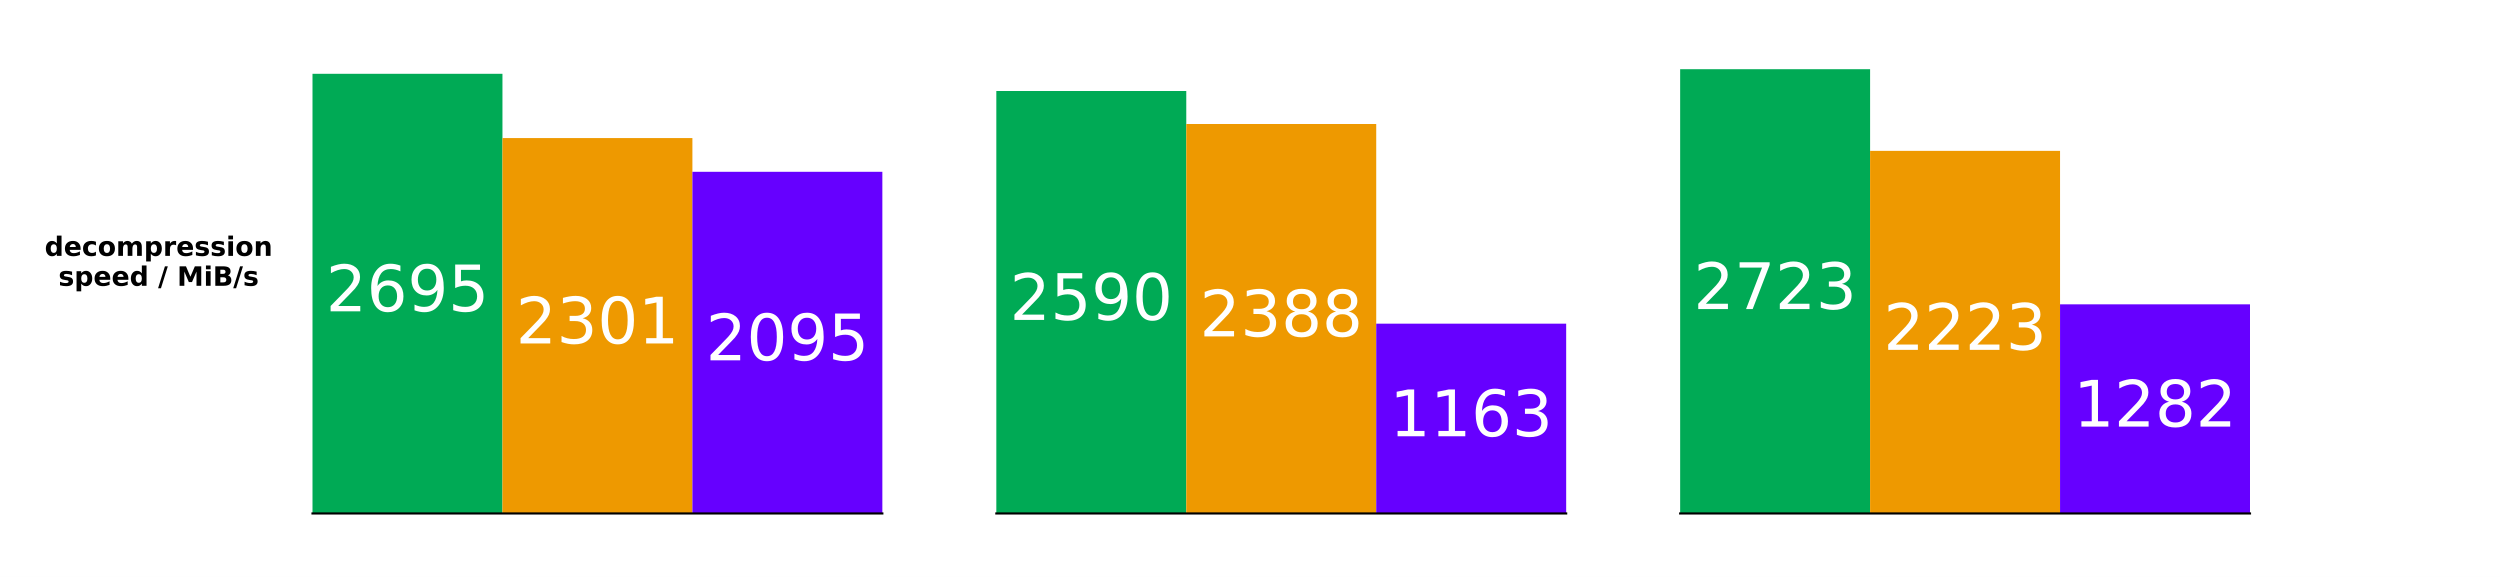
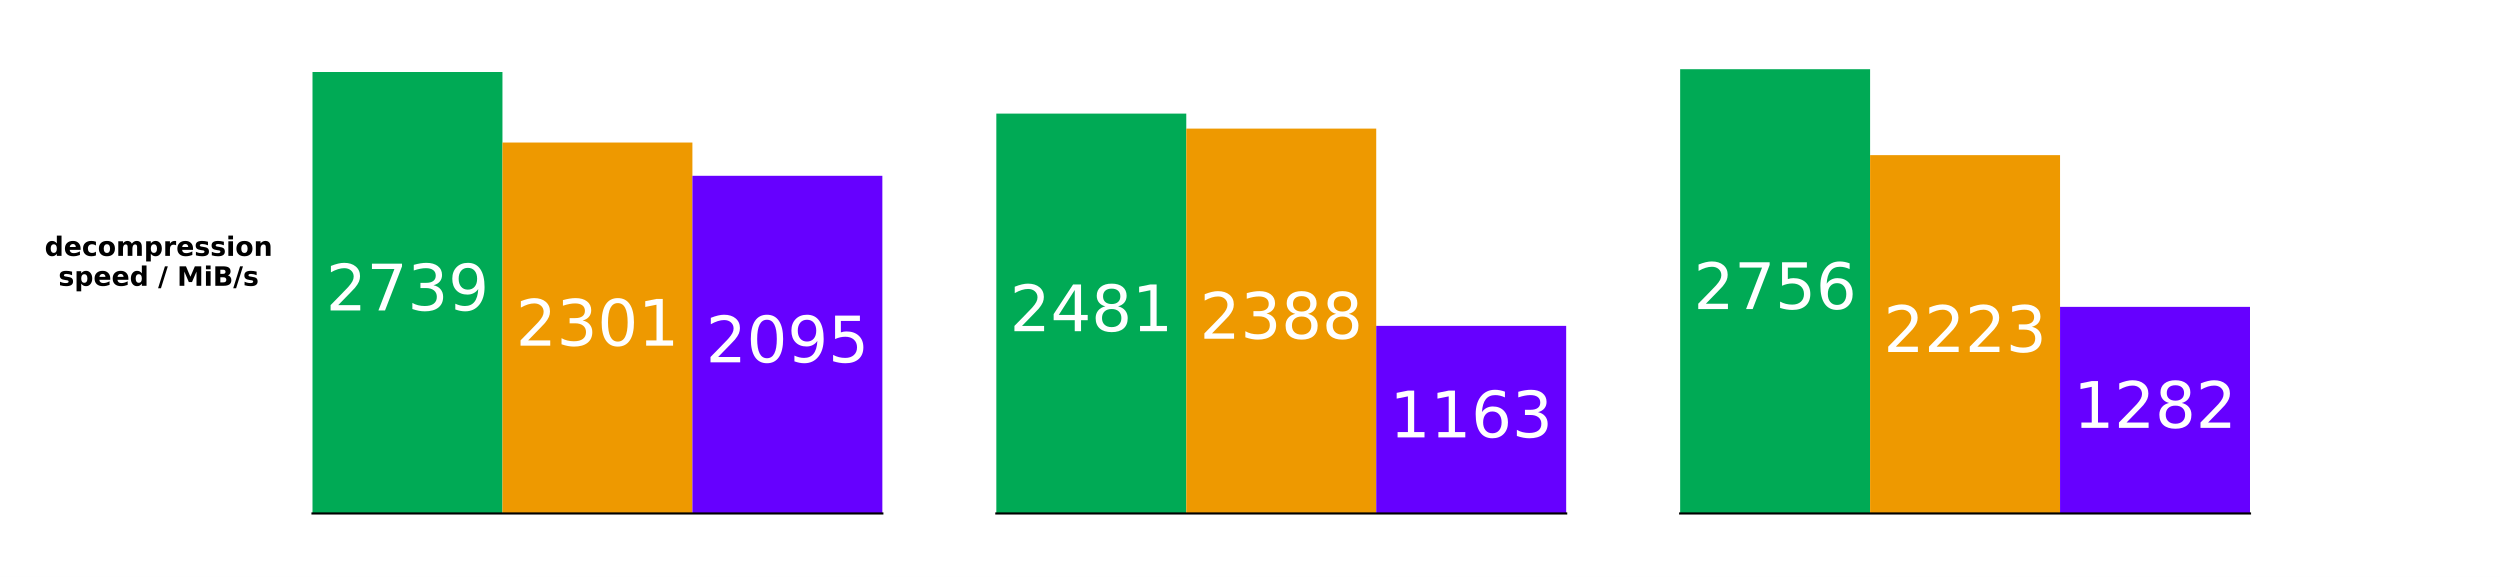
<svg xmlns="http://www.w3.org/2000/svg" xmlns:xlink="http://www.w3.org/1999/xlink" width="1248" height="288" viewBox="0 0 936 216">
  <defs>
    <style>
            *{stroke-linejoin:round;stroke-linecap:butt}
        </style>
  </defs>
  <g id="figure_1">
    <path id="patch_1" d="M0 216h936V0H0z" style="fill:#fff" />
    <g id="axes_1">
      <path id="patch_2" d="M117 192.24h213.353V25.92H117z" style="fill:#fff" />
-       <path id="patch_3" d="M117 192.24h71.118V27.62H117z" clip-path="url(#p24fcda8456)" style="fill:#0a5" />
-       <path id="patch_4" d="M188.118 192.24h71.117V51.699h-71.117z" clip-path="url(#p24fcda8456)" style="fill:#e90" />
-       <path id="patch_5" d="M259.235 192.24h71.118V64.31h-71.118z" clip-path="url(#p24fcda8456)" style="fill:#60f" />
+       <path id="patch_3" d="M117 192.24h71.118V26.969H117z" clip-path="url(#pcfde655456)" style="fill:#0a5" />
+       <path id="patch_4" d="M188.118 192.24h71.117V53.366h-71.117z" clip-path="url(#pcfde655456)" style="fill:#e90" />
+       <path id="patch_5" d="M259.235 192.24h71.118V65.828h-71.118z" clip-path="url(#pcfde655456)" style="fill:#60f" />
      <g id="matplotlib.axis_2">
        <g id="text_1">
          <g transform="matrix(.1 0 0 -.1 16.719 95.802)">
            <defs>
              <path id="DejaVuSans-Bold-64" d="M2919 2988v1875h1125V0H2919v506q-231-309-510-453-278-144-643-144-647 0-1063 514-415 515-415 1324t415 1323q416 514 1063 514 362 0 642-145t511-451M2181 722q360 0 549 262 189 263 189 763t-189 762q-189 263-549 263-356 0-545-263-189-262-189-762t189-763q189-262 545-262" transform="scale(.01563)" />
              <path id="DejaVuSans-Bold-65" d="M4031 1759v-318H1416q40-394 284-591t681-197q353 0 723 105 371 105 762 317V213Q3469 63 3072-14t-794-77q-950 0-1477 483-526 483-526 1355 0 856 517 1346 517 491 1424 491 825 0 1320-497 495-496 495-1328m-1150 372q0 319-186 514-186 196-486 196-325 0-528-183t-253-527z" transform="scale(.01563)" />
              <path id="DejaVuSans-Bold-63" d="M3366 3391v-913q-228 156-458 231t-477 75q-468 0-729-273t-261-764 261-765q261-273 729-273 263 0 499 78 236 79 436 232V103Q3103 6 2833-42q-270-49-542-49-947 0-1482 486-534 486-534 1352t534 1351q535 486 1482 486 275 0 542-48t533-145" transform="scale(.01563)" />
              <path id="DejaVuSans-Bold-6f" d="M2203 2784q-372 0-567-267t-195-770 195-771q195-267 567-267 366 0 559 267 194 268 194 771t-194 770q-193 267-559 267m0 800q903 0 1411-488 508-487 508-1349 0-863-508-1351Q3106-91 2203-91q-906 0-1417 487-511 488-511 1351 0 862 511 1349 511 488 1417 488" transform="scale(.01563)" />
              <path id="DejaVuSans-Bold-6d" d="M3781 2919q213 325 505 495t642 170q603 0 919-372 316-371 316-1081V0H5038v1825q3 41 4 84 2 44 2 125 0 372-110 539-109 168-353 168-318 0-492-263-173-262-180-759V0H2784v1825q0 581-100 748-100 168-356 168-322 0-497-264t-175-755V0H531v3500h1125v-512q207 296 474 446t589 150q362 0 640-175 279-175 422-490" transform="scale(.01563)" />
              <path id="DejaVuSans-Bold-70" d="M1656 506v-1837H538v4831h1118v-512q232 306 513 451t647 145q647 0 1062-514 416-514 416-1323T3878 423Q3463-91 2816-91q-366 0-647 145-281 146-513 452m744 2266q-359 0-552-264-192-264-192-761t192-761q193-264 552-264t548 262q190 263 190 763t-190 762q-189 263-548 263" transform="scale(.01563)" />
              <path id="DejaVuSans-Bold-72" d="M3138 2547q-147 69-293 101-145 33-292 33-431 0-664-277-233-276-233-791V0H538v3500h1118v-575q216 344 495 501 280 158 671 158 56 0 121-5 66-4 191-20z" transform="scale(.01563)" />
              <path id="DejaVuSans-Bold-73" d="M3272 3391v-850q-359 150-694 225-334 75-631 75-319 0-474-80-154-80-154-245 0-135 117-207 117-71 420-106l197-28q860-109 1156-359 297-250 297-785 0-559-413-841Q2681-91 1863-91q-347 0-718 55-370 55-761 164v850q335-162 686-244 352-81 714-81 329 0 494 90 166 91 166 270 0 150-114 223t-455 114l-197 25q-747 94-1047 347t-300 769q0 556 381 824 382 269 1169 269 310 0 650-47 341-46 741-146" transform="scale(.01563)" />
              <path id="DejaVuSans-Bold-69" d="M538 3500h1118V0H538zm0 1363h1118v-913H538z" transform="scale(.01563)" />
              <path id="DejaVuSans-Bold-6e" d="M4056 2131V0H2931v1631q0 453-20 625t-70 253q-66 110-179 171-112 61-256 61-350 0-550-271-200-270-200-748V0H538v3500h1118v-512q253 306 537 451 285 145 629 145 606 0 920-372 314-371 314-1081" transform="scale(.01563)" />
            </defs>
            <use xlink:href="#DejaVuSans-Bold-64" />
            <use xlink:href="#DejaVuSans-Bold-65" x="71.582" />
            <use xlink:href="#DejaVuSans-Bold-63" x="139.404" />
            <use xlink:href="#DejaVuSans-Bold-6f" x="198.682" />
            <use xlink:href="#DejaVuSans-Bold-6d" x="267.383" />
            <use xlink:href="#DejaVuSans-Bold-70" x="371.582" />
            <use xlink:href="#DejaVuSans-Bold-72" x="443.164" />
            <use xlink:href="#DejaVuSans-Bold-65" x="492.48" />
            <use xlink:href="#DejaVuSans-Bold-73" x="560.303" />
            <use xlink:href="#DejaVuSans-Bold-73" x="619.824" />
            <use xlink:href="#DejaVuSans-Bold-69" x="679.346" />
            <use xlink:href="#DejaVuSans-Bold-6f" x="713.623" />
            <use xlink:href="#DejaVuSans-Bold-6e" x="782.324" />
          </g>
          <g transform="matrix(.1 0 0 -.1 21.867 107)">
            <defs>
              <path id="DejaVuSans-Bold-2f" d="M1644 4666h694L691-594H0z" transform="scale(.01563)" />
              <path id="DejaVuSans-Bold-4d" d="M588 4666h1531l1062-2497 1069 2497h1528V0H4641v3413L3566 897h-763L1728 3413V0H588z" transform="scale(.01563)" />
              <path id="DejaVuSans-Bold-42" d="M2456 2859q285 0 431 125 147 125 147 369 0 241-147 367-146 127-431 127h-665v-988zm41-2040q362 0 545 153t183 462q0 304-181 455-181 152-547 152h-706V819zm1119 1678q387-113 599-416 213-303 213-743 0-675-456-1007Q3516 0 2584 0H588v4666h1806q972 0 1408-294t436-941q0-340-160-579-159-239-462-355" transform="scale(.01563)" />
            </defs>
            <use xlink:href="#DejaVuSans-Bold-73" />
            <use xlink:href="#DejaVuSans-Bold-70" x="59.521" />
            <use xlink:href="#DejaVuSans-Bold-65" x="131.104" />
            <use xlink:href="#DejaVuSans-Bold-65" x="198.926" />
            <use xlink:href="#DejaVuSans-Bold-64" x="266.748" />
            <use xlink:href="#DejaVuSans-Bold-2f" x="373.145" />
            <use xlink:href="#DejaVuSans-Bold-4d" x="444.482" />
            <use xlink:href="#DejaVuSans-Bold-69" x="543.994" />
            <use xlink:href="#DejaVuSans-Bold-42" x="578.271" />
            <use xlink:href="#DejaVuSans-Bold-2f" x="654.492" />
            <use xlink:href="#DejaVuSans-Bold-73" x="691.016" />
          </g>
        </g>
      </g>
      <path id="patch_6" d="M117 192.24h213.353" style="fill:none;stroke:#000;stroke-width:.8;stroke-linejoin:miter;stroke-linecap:square" />
-       <g id="text_2" style="fill:#fff" transform="matrix(.24 0 0 -.24 122.019 116.552)">
+       <g id="text_2" style="fill:#fff" transform="matrix(.24 0 0 -.24 122.019 116.227)">
        <defs>
          <path id="DejaVuSans-32" d="M1228 531h2203V0H469v531q359 372 979 998 621 627 780 809 303 340 423 576 121 236 121 464 0 372-261 606-261 235-680 235-297 0-627-103-329-103-704-313v638q381 153 712 231 332 78 607 78 725 0 1156-363 431-362 431-968 0-288-108-546-107-257-392-607-78-91-497-524-418-433-1181-1211" transform="scale(.01563)" />
-           <path id="DejaVuSans-36" d="M2113 2584q-425 0-674-291-248-290-248-796 0-503 248-796 249-292 674-292t673 292q248 293 248 796 0 506-248 796-248 291-673 291m1253 1979v-575q-238 112-480 171-242 60-480 60-625 0-955-422-329-422-376-1275 184 272 462 417 279 145 613 145 703 0 1111-427 408-426 408-1160 0-719-425-1154Q2819-91 2113-91q-810 0-1238 620-428 621-428 1799 0 1106 525 1764t1409 658q238 0 480-47t505-140" transform="scale(.01563)" />
+           <path id="DejaVuSans-37" d="M525 4666h3000v-269L1831 0h-659l1594 4134H525z" transform="scale(.01563)" />
+           <path id="DejaVuSans-33" d="M2597 2516q453-97 707-404 255-306 255-756 0-690-475-1069Q2609-91 1734-91q-293 0-604 58T488 141v609q262-153 574-231 313-78 654-78 593 0 904 234t311 681q0 413-289 645-289 233-804 233h-544v519h569q465 0 712 186t247 536q0 359-255 551-254 193-729 193-260 0-557-57-297-56-653-174v562q360 100 674 150t592 50q719 0 1137-327 419-326 419-882 0-388-222-655t-631-370" transform="scale(.01563)" />
          <path id="DejaVuSans-39" d="M703 97v575q238-113 481-172 244-59 479-59 625 0 954 420 330 420 377 1277-181-269-460-413-278-144-615-144-700 0-1108 423-408 424-408 1159 0 718 425 1152 425 435 1131 435 810 0 1236-621 427-620 427-1801 0-1103-524-1761Q2575-91 1691-91q-238 0-482 47Q966 3 703 97m1256 1978q425 0 673 290 249 291 249 798 0 503-249 795-248 292-673 292t-673-292-248-795q0-507 248-798 248-290 673-290" transform="scale(.01563)" />
-           <path id="DejaVuSans-35" d="M691 4666h2478v-532H1269V2991q137 47 274 70 138 23 276 23 781 0 1237-428 457-428 457-1159 0-753-469-1171Q2575-91 1722-91q-294 0-599 50Q819 9 494 109v635q281-153 581-228t634-75q541 0 856 284 316 284 316 772 0 487-316 771-315 285-856 285-253 0-505-56-251-56-513-175z" transform="scale(.01563)" />
        </defs>
        <use xlink:href="#DejaVuSans-32" />
-         <use xlink:href="#DejaVuSans-36" x="63.623" />
-         <use xlink:href="#DejaVuSans-39" x="127.246" />
-         <use xlink:href="#DejaVuSans-35" x="190.869" />
+         <use xlink:href="#DejaVuSans-37" x="63.623" />
+         <use xlink:href="#DejaVuSans-33" x="127.246" />
+         <use xlink:href="#DejaVuSans-39" x="190.869" />
      </g>
-       <g id="text_3" style="fill:#fff" transform="matrix(.24 0 0 -.24 193.136 128.592)">
+       <g id="text_3" style="fill:#fff" transform="matrix(.24 0 0 -.24 193.136 129.425)">
        <defs>
-           <path id="DejaVuSans-33" d="M2597 2516q453-97 707-404 255-306 255-756 0-690-475-1069Q2609-91 1734-91q-293 0-604 58T488 141v609q262-153 574-231 313-78 654-78 593 0 904 234t311 681q0 413-289 645-289 233-804 233h-544v519h569q465 0 712 186t247 536q0 359-255 551-254 193-729 193-260 0-557-57-297-56-653-174v562q360 100 674 150t592 50q719 0 1137-327 419-326 419-882 0-388-222-655t-631-370" transform="scale(.01563)" />
          <path id="DejaVuSans-30" d="M2034 4250q-487 0-733-480-245-479-245-1442 0-959 245-1439 246-480 733-480 491 0 736 480 246 480 246 1439 0 963-246 1442-245 480-736 480m0 500q785 0 1199-621 414-620 414-1801 0-1178-414-1799Q2819-91 2034-91q-784 0-1198 620-414 621-414 1799 0 1181 414 1801 414 621 1198 621" transform="scale(.01563)" />
          <path id="DejaVuSans-31" d="M794 531h1031v3560L703 3866v575l1116 225h631V531h1031V0H794z" transform="scale(.01563)" />
        </defs>
        <use xlink:href="#DejaVuSans-32" />
        <use xlink:href="#DejaVuSans-33" x="63.623" />
        <use xlink:href="#DejaVuSans-30" x="127.246" />
        <use xlink:href="#DejaVuSans-31" x="190.869" />
      </g>
-       <g id="text_4" style="fill:#fff" transform="matrix(.24 0 0 -.24 264.254 134.898)">
+       <g id="text_4" style="fill:#fff" transform="matrix(.24 0 0 -.24 264.254 135.656)">
+         <defs>
+           <path id="DejaVuSans-35" d="M691 4666h2478v-532H1269V2991q137 47 274 70 138 23 276 23 781 0 1237-428 457-428 457-1159 0-753-469-1171Q2575-91 1722-91q-294 0-599 50Q819 9 494 109v635q281-153 581-228t634-75q541 0 856 284 316 284 316 772 0 487-316 771-315 285-856 285-253 0-505-56-251-56-513-175z" transform="scale(.01563)" />
+         </defs>
        <use xlink:href="#DejaVuSans-32" />
        <use xlink:href="#DejaVuSans-30" x="63.623" />
        <use xlink:href="#DejaVuSans-39" x="127.246" />
        <use xlink:href="#DejaVuSans-35" x="190.869" />
      </g>
    </g>
    <g id="axes_2">
      <path id="patch_7" d="M373.024 192.24h213.352V25.92H373.024z" style="fill:#fff" />
-       <path id="patch_8" d="M373.024 192.24h71.117V34.064h-71.117z" clip-path="url(#pb6728646d5)" style="fill:#0a5" />
-       <path id="patch_9" d="M444.141 192.24h71.118V46.423H444.14z" clip-path="url(#pb6728646d5)" style="fill:#e90" />
-       <path id="patch_10" d="M515.259 192.24h71.117v-71.068H515.26z" clip-path="url(#pb6728646d5)" style="fill:#60f" />
+       <path id="patch_8" d="M373.024 192.24h71.117V42.535h-71.117z" clip-path="url(#pce9971c8ff)" style="fill:#0a5" />
+       <path id="patch_9" d="M444.141 192.24h71.118V48.152H444.14z" clip-path="url(#pce9971c8ff)" style="fill:#e90" />
+       <path id="patch_10" d="M515.259 192.24h71.117v-70.226H515.26z" clip-path="url(#pce9971c8ff)" style="fill:#60f" />
      <path id="patch_11" d="M373.024 192.24h213.352" style="fill:none;stroke:#000;stroke-width:.8;stroke-linejoin:miter;stroke-linecap:square" />
-       <g id="text_5" style="fill:#fff" transform="matrix(.24 0 0 -.24 378.042 119.775)">
-         <use xlink:href="#DejaVuSans-32" />
-         <use xlink:href="#DejaVuSans-35" x="63.623" />
-         <use xlink:href="#DejaVuSans-39" x="127.246" />
-         <use xlink:href="#DejaVuSans-30" x="190.869" />
-       </g>
-       <g id="text_6" style="fill:#fff" transform="matrix(.24 0 0 -.24 449.16 125.954)">
+       <g id="text_5" style="fill:#fff" transform="matrix(.24 0 0 -.24 378.042 124.01)">
        <defs>
+           <path id="DejaVuSans-34" d="M2419 4116 825 1625h1594zm-166 550h794V1625h666v-525h-666V0h-628v1100H313v609z" transform="scale(.01563)" />
          <path id="DejaVuSans-38" d="M2034 2216q-450 0-708-241-257-241-257-662 0-422 257-663 258-241 708-241t709 242q260 243 260 662 0 421-258 662-257 241-711 241m-631 268q-406 100-633 378-226 279-226 679 0 559 398 884 399 325 1092 325 697 0 1094-325t397-884q0-400-227-679-226-278-629-378 456-106 710-416 255-309 255-755 0-679-414-1042Q2806-91 2034-91q-771 0-1186 362-414 363-414 1042 0 446 256 755 257 310 713 416m-231 997q0-362 226-565 227-203 636-203 407 0 636 203 230 203 230 565 0 363-230 566-229 203-636 203-409 0-636-203-226-203-226-566" transform="scale(.01563)" />
        </defs>
+         <use xlink:href="#DejaVuSans-32" />
+         <use xlink:href="#DejaVuSans-34" x="63.623" />
+         <use xlink:href="#DejaVuSans-38" x="127.246" />
+         <use xlink:href="#DejaVuSans-31" x="190.869" />
+       </g>
+       <g id="text_6" style="fill:#fff" transform="matrix(.24 0 0 -.24 449.16 126.818)">
        <use xlink:href="#DejaVuSans-32" />
        <use xlink:href="#DejaVuSans-33" x="63.623" />
        <use xlink:href="#DejaVuSans-38" x="127.246" />
        <use xlink:href="#DejaVuSans-38" x="190.869" />
      </g>
-       <g id="text_7" style="fill:#fff" transform="matrix(.24 0 0 -.24 520.278 163.328)">
+       <g id="text_7" style="fill:#fff" transform="matrix(.24 0 0 -.24 520.278 163.75)">
+         <defs>
+           <path id="DejaVuSans-36" d="M2113 2584q-425 0-674-291-248-290-248-796 0-503 248-796 249-292 674-292t673 292q248 293 248 796 0 506-248 796-248 291-673 291m1253 1979v-575q-238 112-480 171-242 60-480 60-625 0-955-422-329-422-376-1275 184 272 462 417 279 145 613 145 703 0 1111-427 408-426 408-1160 0-719-425-1154Q2819-91 2113-91q-810 0-1238 620-428 621-428 1799 0 1106 525 1764t1409 658q238 0 480-47t505-140" transform="scale(.01563)" />
+         </defs>
        <use xlink:href="#DejaVuSans-31" />
        <use xlink:href="#DejaVuSans-31" x="63.623" />
        <use xlink:href="#DejaVuSans-36" x="127.246" />
        <use xlink:href="#DejaVuSans-33" x="190.869" />
      </g>
    </g>
    <g id="axes_3">
      <path id="patch_12" d="M629.047 192.24H842.4V25.92H629.047z" style="fill:#fff" />
-       <path id="patch_13" d="M629.047 192.24h71.118V25.92h-71.118z" clip-path="url(#p0b40f7766a)" style="fill:#0a5" />
-       <path id="patch_14" d="M700.165 192.24h71.117V56.478h-71.117z" clip-path="url(#p0b40f7766a)" style="fill:#e90" />
-       <path id="patch_15" d="M771.282 192.24H842.4v-78.29h-71.118z" clip-path="url(#p0b40f7766a)" style="fill:#60f" />
+       <path id="patch_13" d="M629.047 192.24h71.118V25.92h-71.118z" clip-path="url(#pd800c68b30)" style="fill:#0a5" />
+       <path id="patch_14" d="M700.165 192.24h71.117V58.088h-71.117z" clip-path="url(#pd800c68b30)" style="fill:#e90" />
+       <path id="patch_15" d="M771.282 192.24H842.4v-77.361h-71.118z" clip-path="url(#pd800c68b30)" style="fill:#60f" />
      <path id="patch_16" d="M629.047 192.24H842.4" style="fill:none;stroke:#000;stroke-width:.8;stroke-linejoin:miter;stroke-linecap:square" />
      <g id="text_8" style="fill:#fff" transform="matrix(.24 0 0 -.24 634.066 115.703)">
-         <defs>
-           <path id="DejaVuSans-37" d="M525 4666h3000v-269L1831 0h-659l1594 4134H525z" transform="scale(.01563)" />
-         </defs>
        <use xlink:href="#DejaVuSans-32" />
        <use xlink:href="#DejaVuSans-37" x="63.623" />
-         <use xlink:href="#DejaVuSans-32" x="127.246" />
-         <use xlink:href="#DejaVuSans-33" x="190.869" />
+         <use xlink:href="#DejaVuSans-35" x="127.246" />
+         <use xlink:href="#DejaVuSans-36" x="190.869" />
      </g>
-       <g id="text_9" style="fill:#fff" transform="matrix(.24 0 0 -.24 705.184 130.982)">
+       <g id="text_9" style="fill:#fff" transform="matrix(.24 0 0 -.24 705.184 131.787)">
        <use xlink:href="#DejaVuSans-32" />
        <use xlink:href="#DejaVuSans-32" x="63.623" />
        <use xlink:href="#DejaVuSans-32" x="127.246" />
        <use xlink:href="#DejaVuSans-33" x="190.869" />
      </g>
-       <g id="text_10" style="fill:#fff" transform="matrix(.24 0 0 -.24 776.301 159.718)">
+       <g id="text_10" style="fill:#fff" transform="matrix(.24 0 0 -.24 776.301 160.182)">
        <use xlink:href="#DejaVuSans-31" />
        <use xlink:href="#DejaVuSans-32" x="63.623" />
        <use xlink:href="#DejaVuSans-38" x="127.246" />
        <use xlink:href="#DejaVuSans-32" x="190.869" />
      </g>
    </g>
  </g>
  <defs>
-     <clipPath id="p24fcda8456">
+     <clipPath id="pcfde655456">
      <path d="M117 25.92h213.353v166.32H117z" />
    </clipPath>
-     <clipPath id="pb6728646d5">
+     <clipPath id="pce9971c8ff">
      <path d="M373.024 25.92h213.353v166.32H373.024z" />
    </clipPath>
-     <clipPath id="p0b40f7766a">
+     <clipPath id="pd800c68b30">
      <path d="M629.047 25.92H842.4v166.32H629.047z" />
    </clipPath>
  </defs>
</svg>
